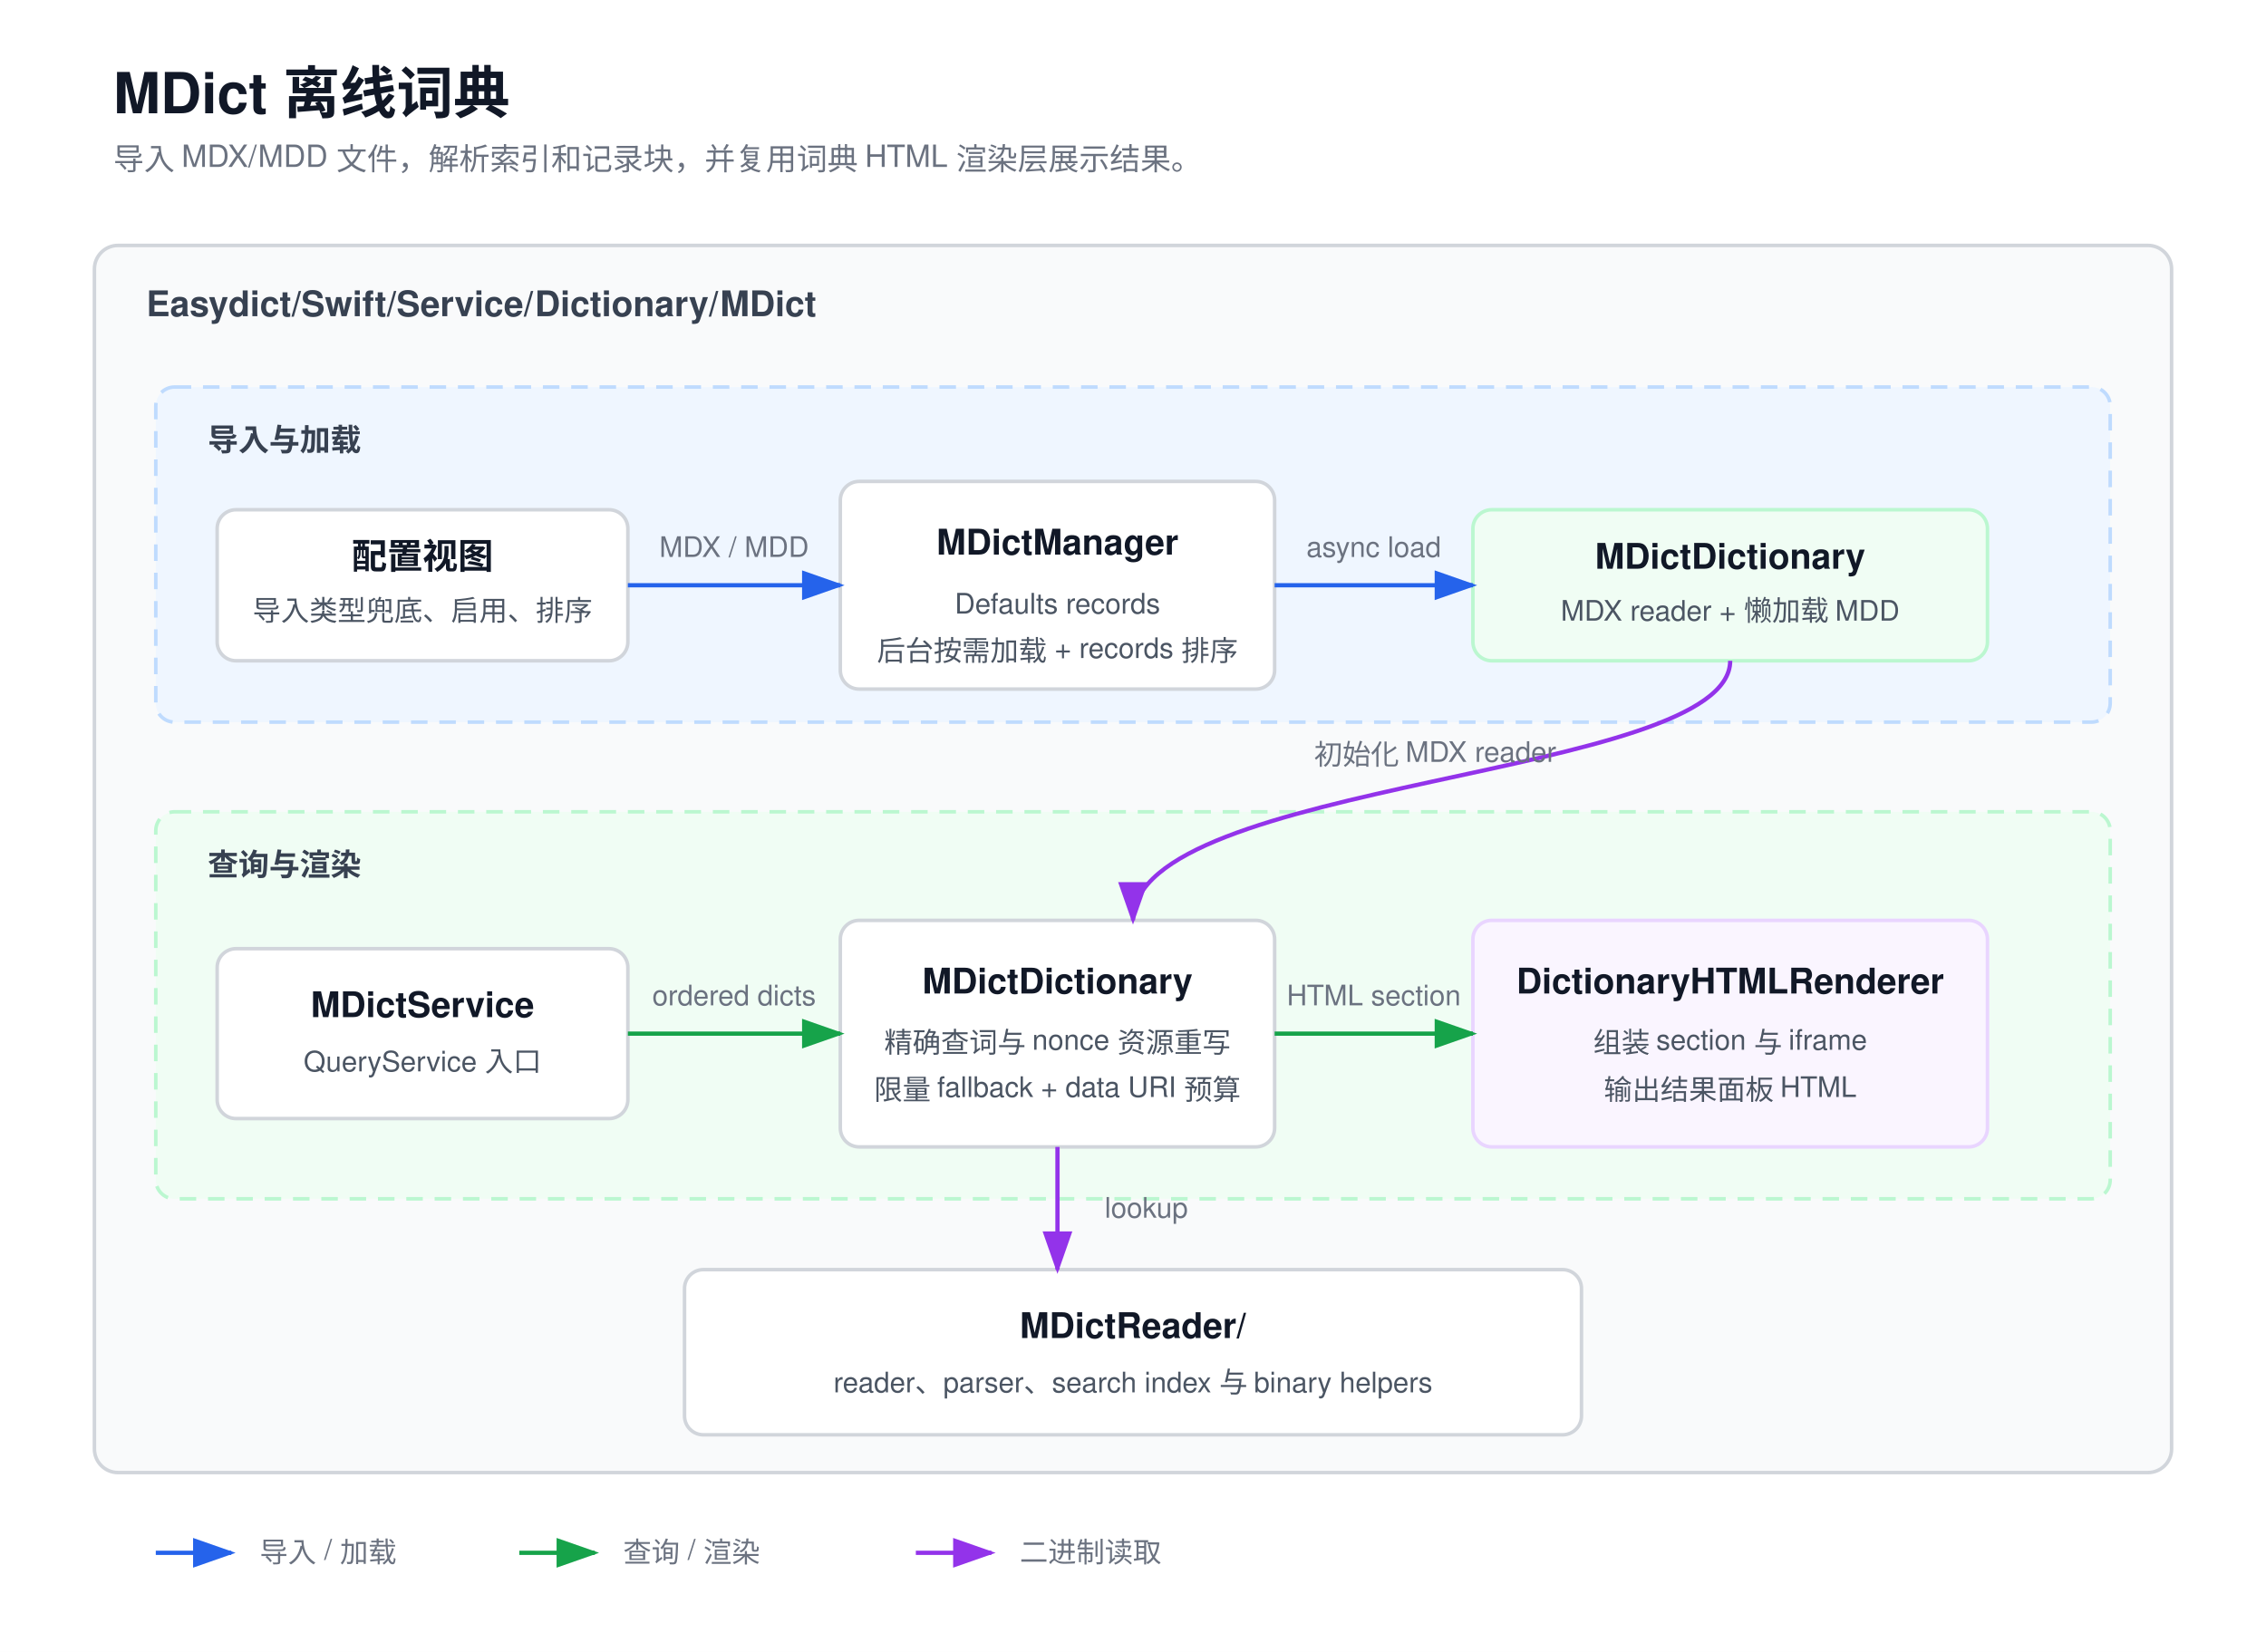
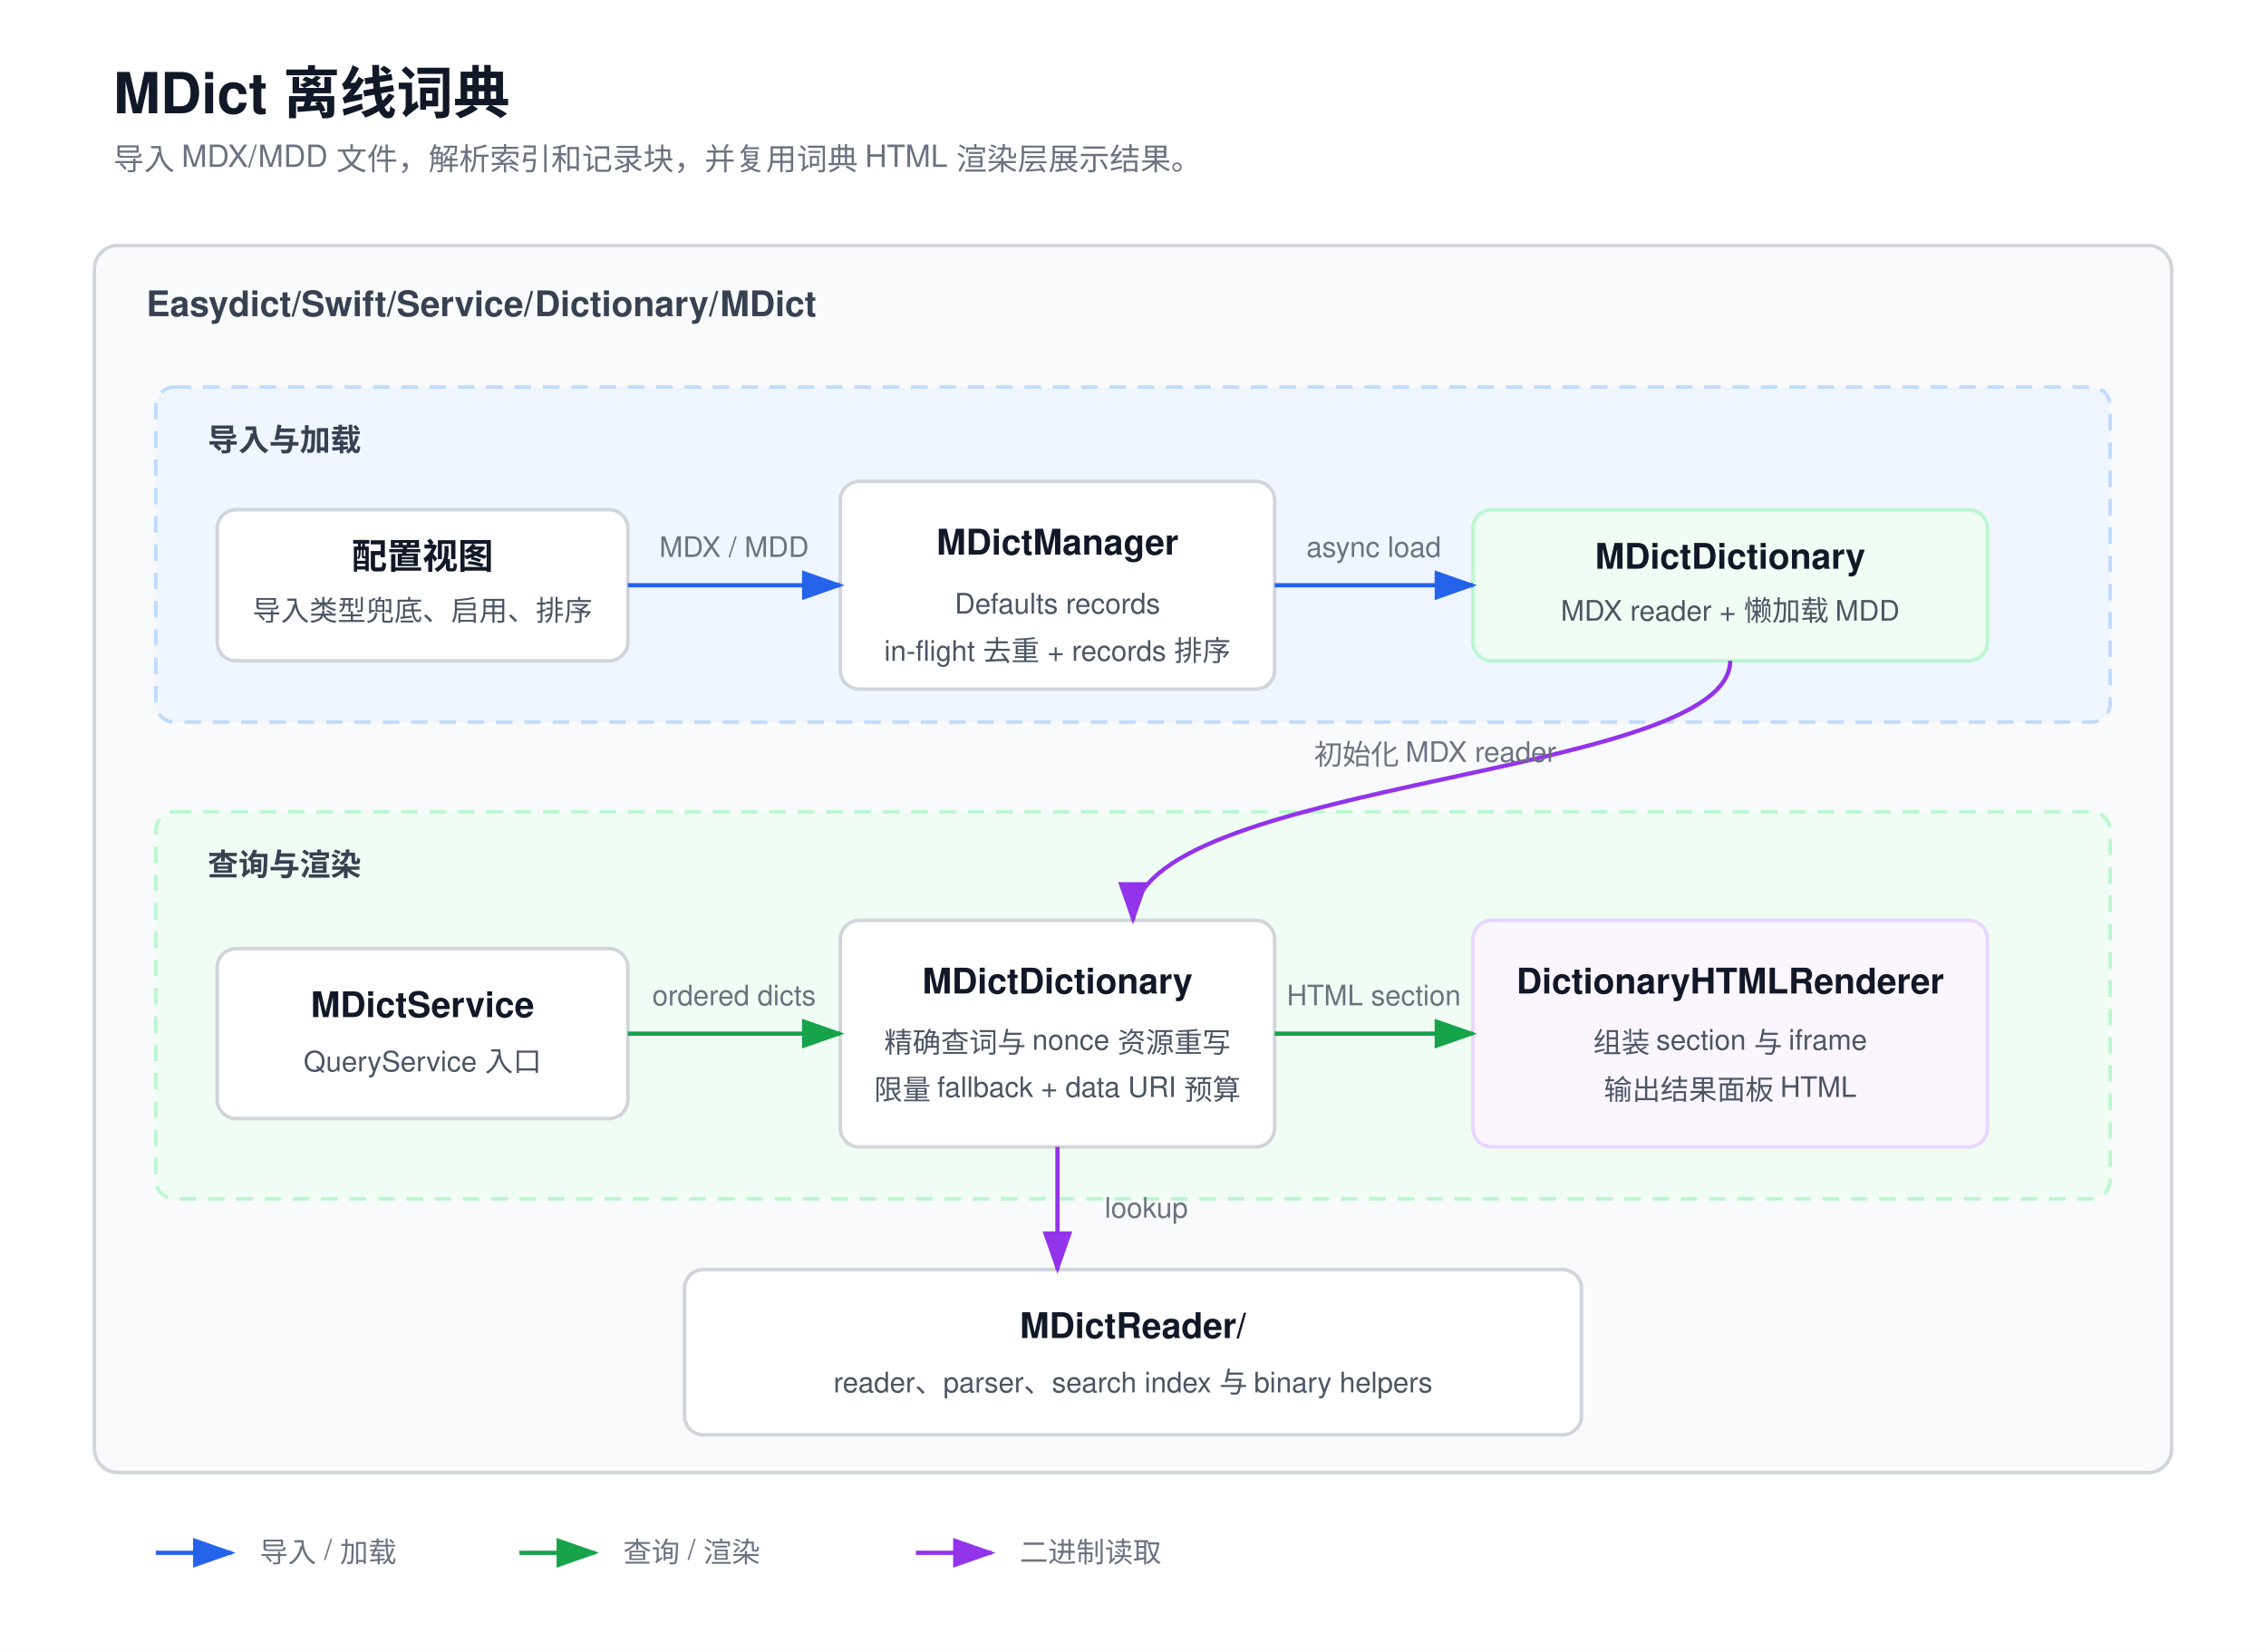
<svg xmlns="http://www.w3.org/2000/svg" viewBox="0 0 960 700" width="960" height="700" role="img" aria-labelledby="title desc">
  <style>
    text {
      font-family: 'Helvetica Neue', Helvetica, Arial, 'PingFang SC', 'Microsoft YaHei', sans-serif;
    }
    .title { fill: #111827; font-size: 24px; font-weight: 600; }
    .subtitle { fill: #6b7280; font-size: 13px; }
    .group-title { fill: #374151; font-size: 15px; font-weight: 600; }
    .box-title { fill: #111827; font-size: 15px; font-weight: 600; }
    .box-text { fill: #4b5563; font-size: 12px; }
    .label { fill: #6b7280; font-size: 12px; }
    .lane-title { fill: #374151; font-size: 13px; font-weight: 600; }
  </style>
  <defs>
    <marker id="arrow-blue" markerWidth="10" markerHeight="7" refX="9" refY="3.5" orient="auto">
      <polygon points="0 0, 10 3.5, 0 7" fill="#2563eb" />
    </marker>
    <marker id="arrow-green" markerWidth="10" markerHeight="7" refX="9" refY="3.5" orient="auto">
      <polygon points="0 0, 10 3.5, 0 7" fill="#16a34a" />
    </marker>
    <marker id="arrow-purple" markerWidth="10" markerHeight="7" refX="9" refY="3.5" orient="auto">
      <polygon points="0 0, 10 3.5, 0 7" fill="#9333ea" />
    </marker>
  </defs>
  <rect width="960" height="700" fill="#ffffff" />
  <text x="48" y="48" class="title">MDict 离线词典</text>
  <text x="48" y="72" class="subtitle">导入 MDX/MDD 文件，解析索引和记录块，并复用词典 HTML 渲染层展示结果。</text>
  <rect x="40" y="104" width="880" height="520" rx="10" ry="10" fill="#f9fafb" stroke="#d1d5db" stroke-width="1.5" />
  <text x="62" y="134" class="group-title">Easydict/Swift/Service/Dictionary/MDict</text>
  <rect x="66" y="164" width="828" height="142" rx="8" ry="8" fill="#eff6ff" stroke="#bfdbfe" stroke-width="1.5" stroke-dasharray="7 5" />
  <text x="88" y="191" class="lane-title">导入与加载</text>
  <rect x="92" y="216" width="174" height="64" rx="8" ry="8" fill="#ffffff" stroke="#d1d5db" stroke-width="1.5" />
  <text x="179" y="241" text-anchor="middle" class="box-title">配置视图</text>
  <text x="179" y="263" text-anchor="middle" class="box-text">导入类型兜底、启用、排序</text>
  <rect x="356" y="204" width="184" height="88" rx="8" ry="8" fill="#ffffff" stroke="#d1d5db" stroke-width="1.5" />
  <text x="448" y="235" text-anchor="middle" class="box-title">MDictManager</text>
  <text x="448" y="260" text-anchor="middle" class="box-text">Defaults records</text>
-   <text x="448" y="280" text-anchor="middle" class="box-text">后台按需加载 + records 排序</text>
+   <text x="448" y="280" text-anchor="middle" class="box-text">in-flight 去重 + records 排序</text>
  <rect x="624" y="216" width="218" height="64" rx="8" ry="8" fill="#f0fdf4" stroke="#bbf7d0" stroke-width="1.5" />
  <text x="733" y="241" text-anchor="middle" class="box-title">MDictDictionary</text>
  <text x="733" y="263" text-anchor="middle" class="box-text">MDX reader + 懒加载 MDD</text>
  <path d="M266 248 H356" stroke="#2563eb" stroke-width="1.8" fill="none" marker-end="url(#arrow-blue)" />
  <text x="311" y="236" text-anchor="middle" class="label">MDX / MDD</text>
  <path d="M540 248 H624" stroke="#2563eb" stroke-width="1.8" fill="none" marker-end="url(#arrow-blue)" />
  <text x="582" y="236" text-anchor="middle" class="label">async load</text>
  <rect x="66" y="344" width="828" height="164" rx="8" ry="8" fill="#f0fdf4" stroke="#bbf7d0" stroke-width="1.5" stroke-dasharray="7 5" />
  <text x="88" y="371" class="lane-title">查询与渲染</text>
  <rect x="92" y="402" width="174" height="72" rx="8" ry="8" fill="#ffffff" stroke="#d1d5db" stroke-width="1.5" />
  <text x="179" y="431" text-anchor="middle" class="box-title">MDictService</text>
  <text x="179" y="454" text-anchor="middle" class="box-text">QueryService 入口</text>
  <rect x="356" y="390" width="184" height="96" rx="8" ry="8" fill="#ffffff" stroke="#d1d5db" stroke-width="1.5" />
  <text x="448" y="421" text-anchor="middle" class="box-title">MDictDictionary</text>
  <text x="448" y="446" text-anchor="middle" class="box-text">精确查词与 nonce 资源重写</text>
  <text x="448" y="466" text-anchor="middle" class="box-text">限量 fallback + data URI 预算</text>
  <rect x="624" y="390" width="218" height="96" rx="8" ry="8" fill="#faf5ff" stroke="#e9d5ff" stroke-width="1.5" />
  <text x="733" y="421" text-anchor="middle" class="box-title">DictionaryHTMLRenderer</text>
  <text x="733" y="446" text-anchor="middle" class="box-text">组装 section 与 iframe</text>
  <text x="733" y="466" text-anchor="middle" class="box-text">输出结果面板 HTML</text>
  <path d="M266 438 H356" stroke="#16a34a" stroke-width="1.8" fill="none" marker-end="url(#arrow-green)" />
  <text x="311" y="426" text-anchor="middle" class="label">ordered dicts</text>
  <path d="M540 438 H624" stroke="#16a34a" stroke-width="1.8" fill="none" marker-end="url(#arrow-green)" />
  <text x="582" y="426" text-anchor="middle" class="label">HTML section</text>
  <rect x="290" y="538" width="380" height="70" rx="8" ry="8" fill="#ffffff" stroke="#d1d5db" stroke-width="1.5" />
  <text x="480" y="567" text-anchor="middle" class="box-title">MDictReader/</text>
  <text x="480" y="590" text-anchor="middle" class="box-text">reader、parser、search index 与 binary helpers</text>
  <path d="M733 280 C733 330 480 330 480 390" stroke="#9333ea" stroke-width="1.8" fill="none" marker-end="url(#arrow-purple)" />
  <text x="608" y="324" text-anchor="middle" class="label">初始化 MDX reader</text>
  <path d="M448 486 V538" stroke="#9333ea" stroke-width="1.8" fill="none" marker-end="url(#arrow-purple)" />
  <text x="468" y="516" class="label">lookup</text>
  <g transform="translate(66, 650)">
    <line x1="0" y1="8" x2="32" y2="8" stroke="#2563eb" stroke-width="1.8" marker-end="url(#arrow-blue)" />
    <text x="44" y="12" class="label">导入 / 加载</text>
    <line x1="154" y1="8" x2="186" y2="8" stroke="#16a34a" stroke-width="1.8" marker-end="url(#arrow-green)" />
    <text x="198" y="12" class="label">查询 / 渲染</text>
    <line x1="322" y1="8" x2="354" y2="8" stroke="#9333ea" stroke-width="1.8" marker-end="url(#arrow-purple)" />
    <text x="366" y="12" class="label">二进制读取</text>
  </g>
</svg>
